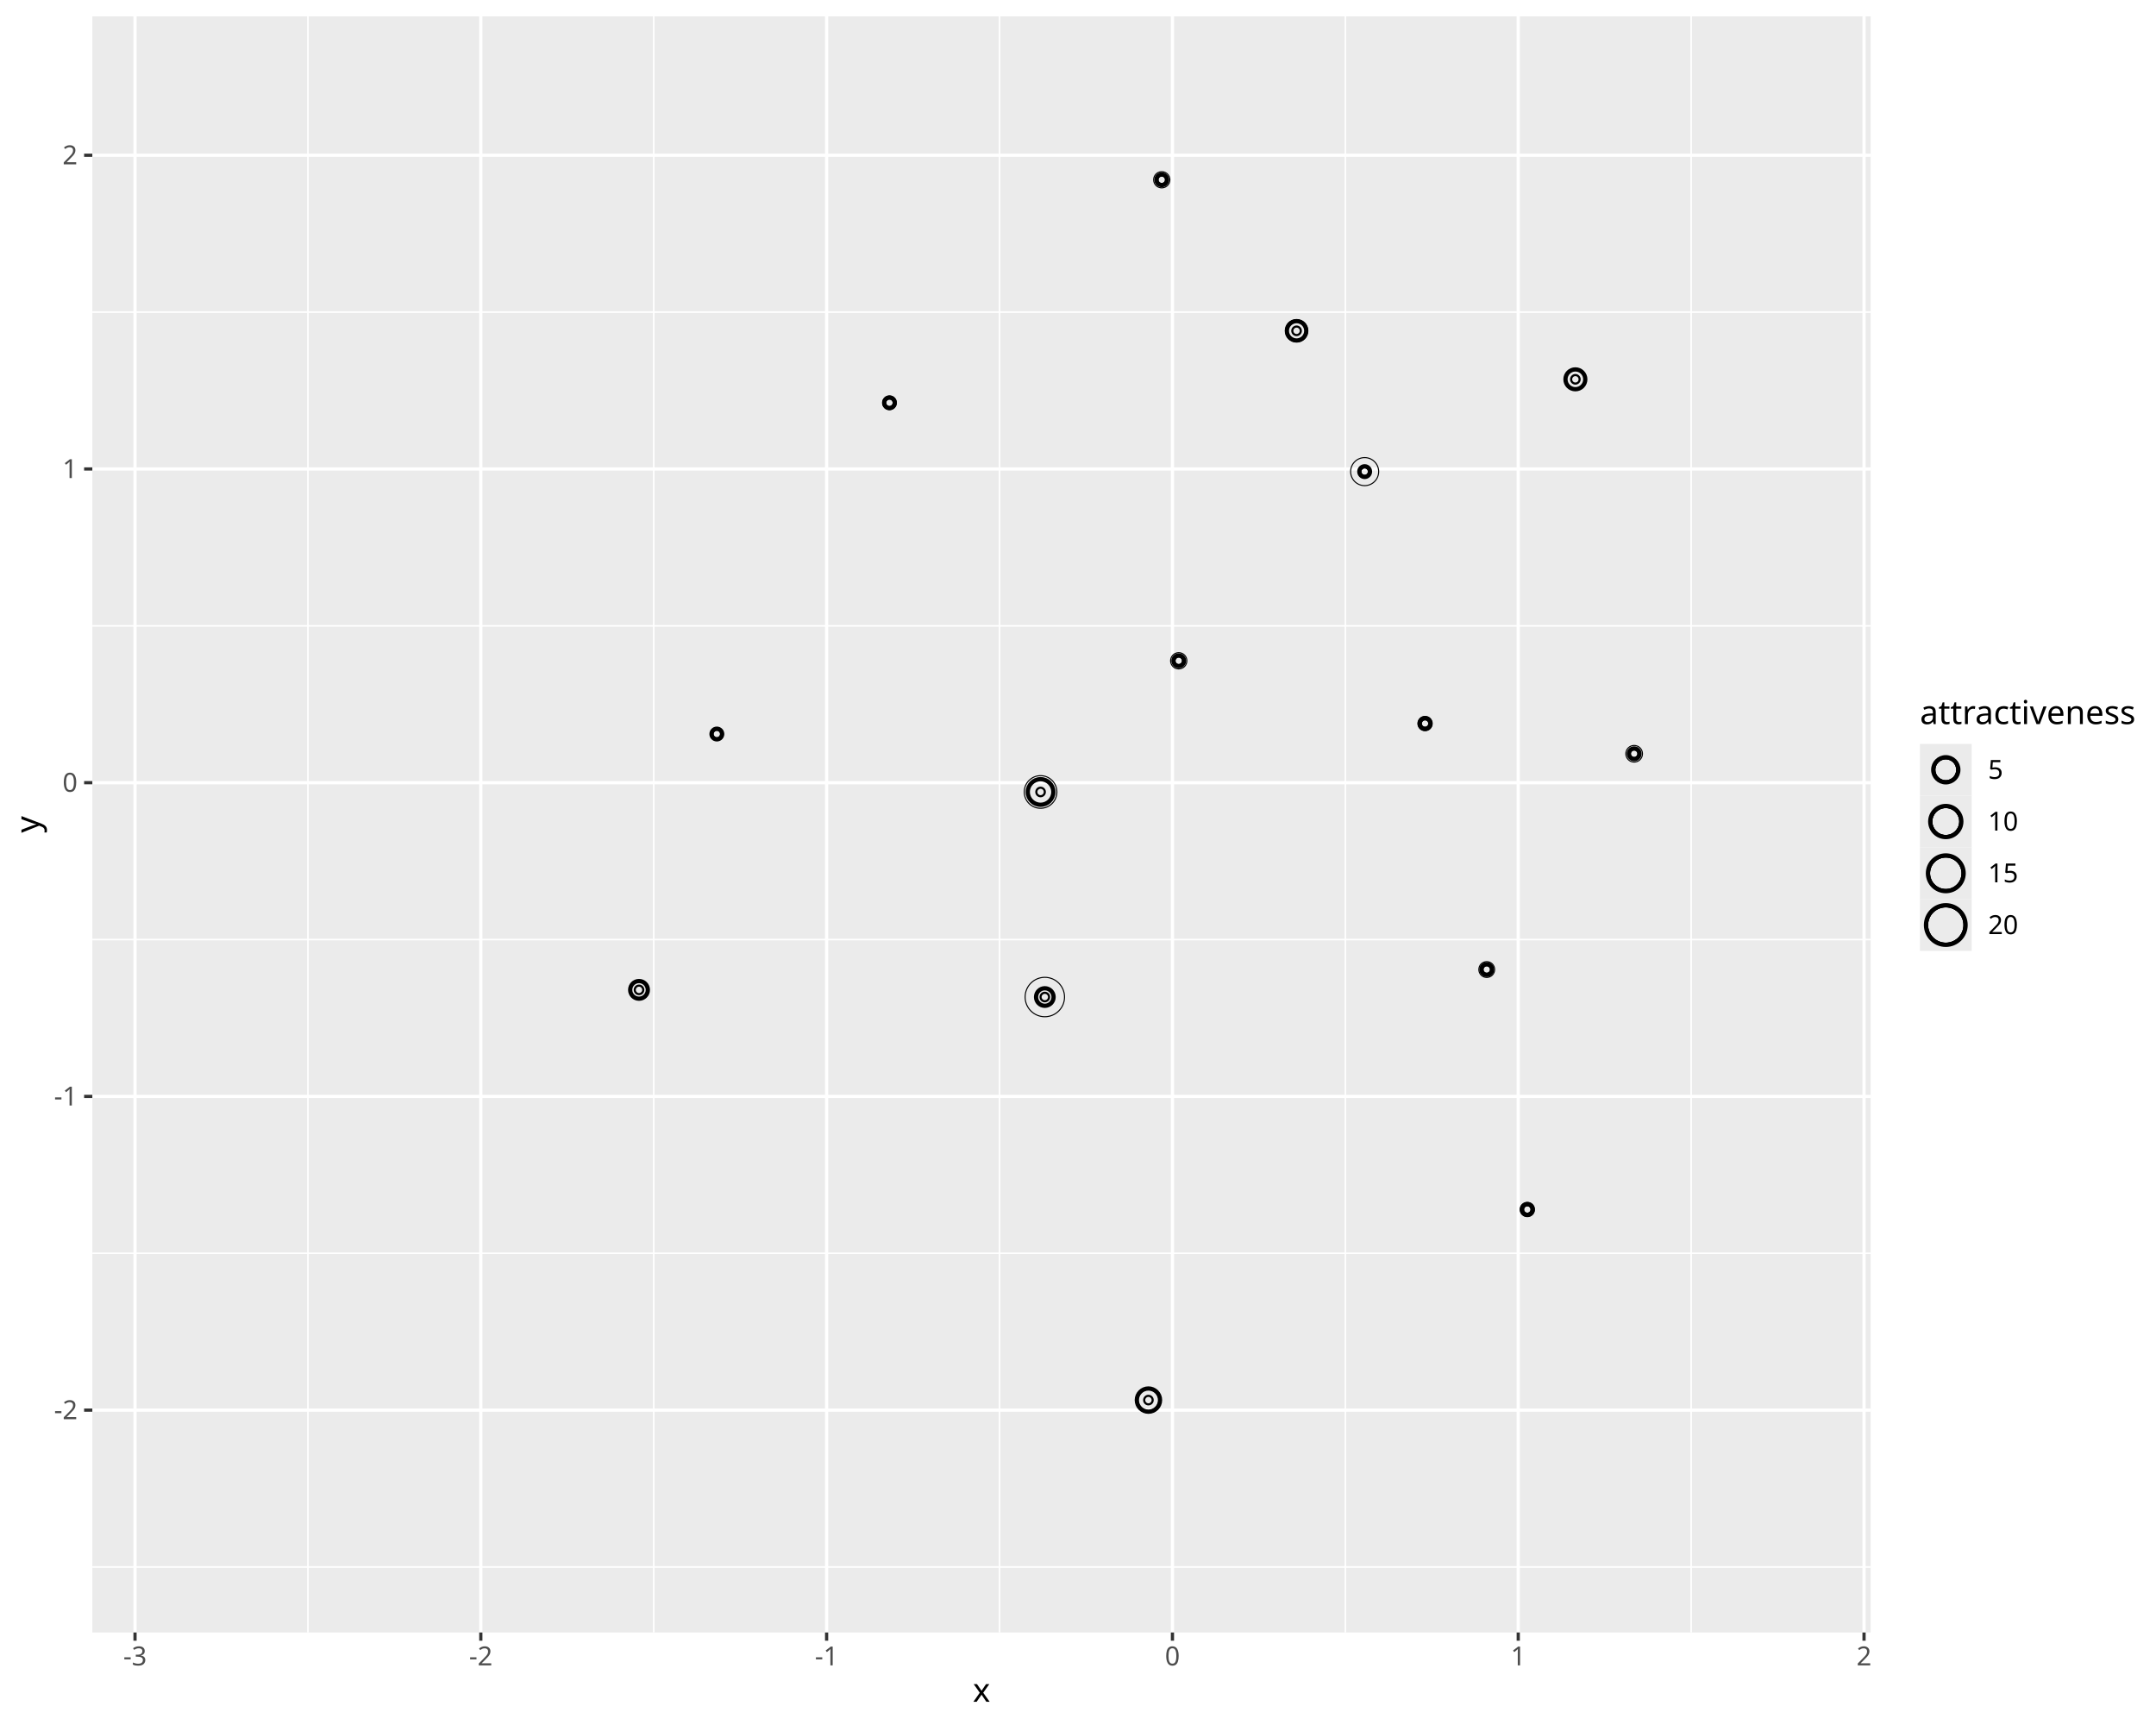
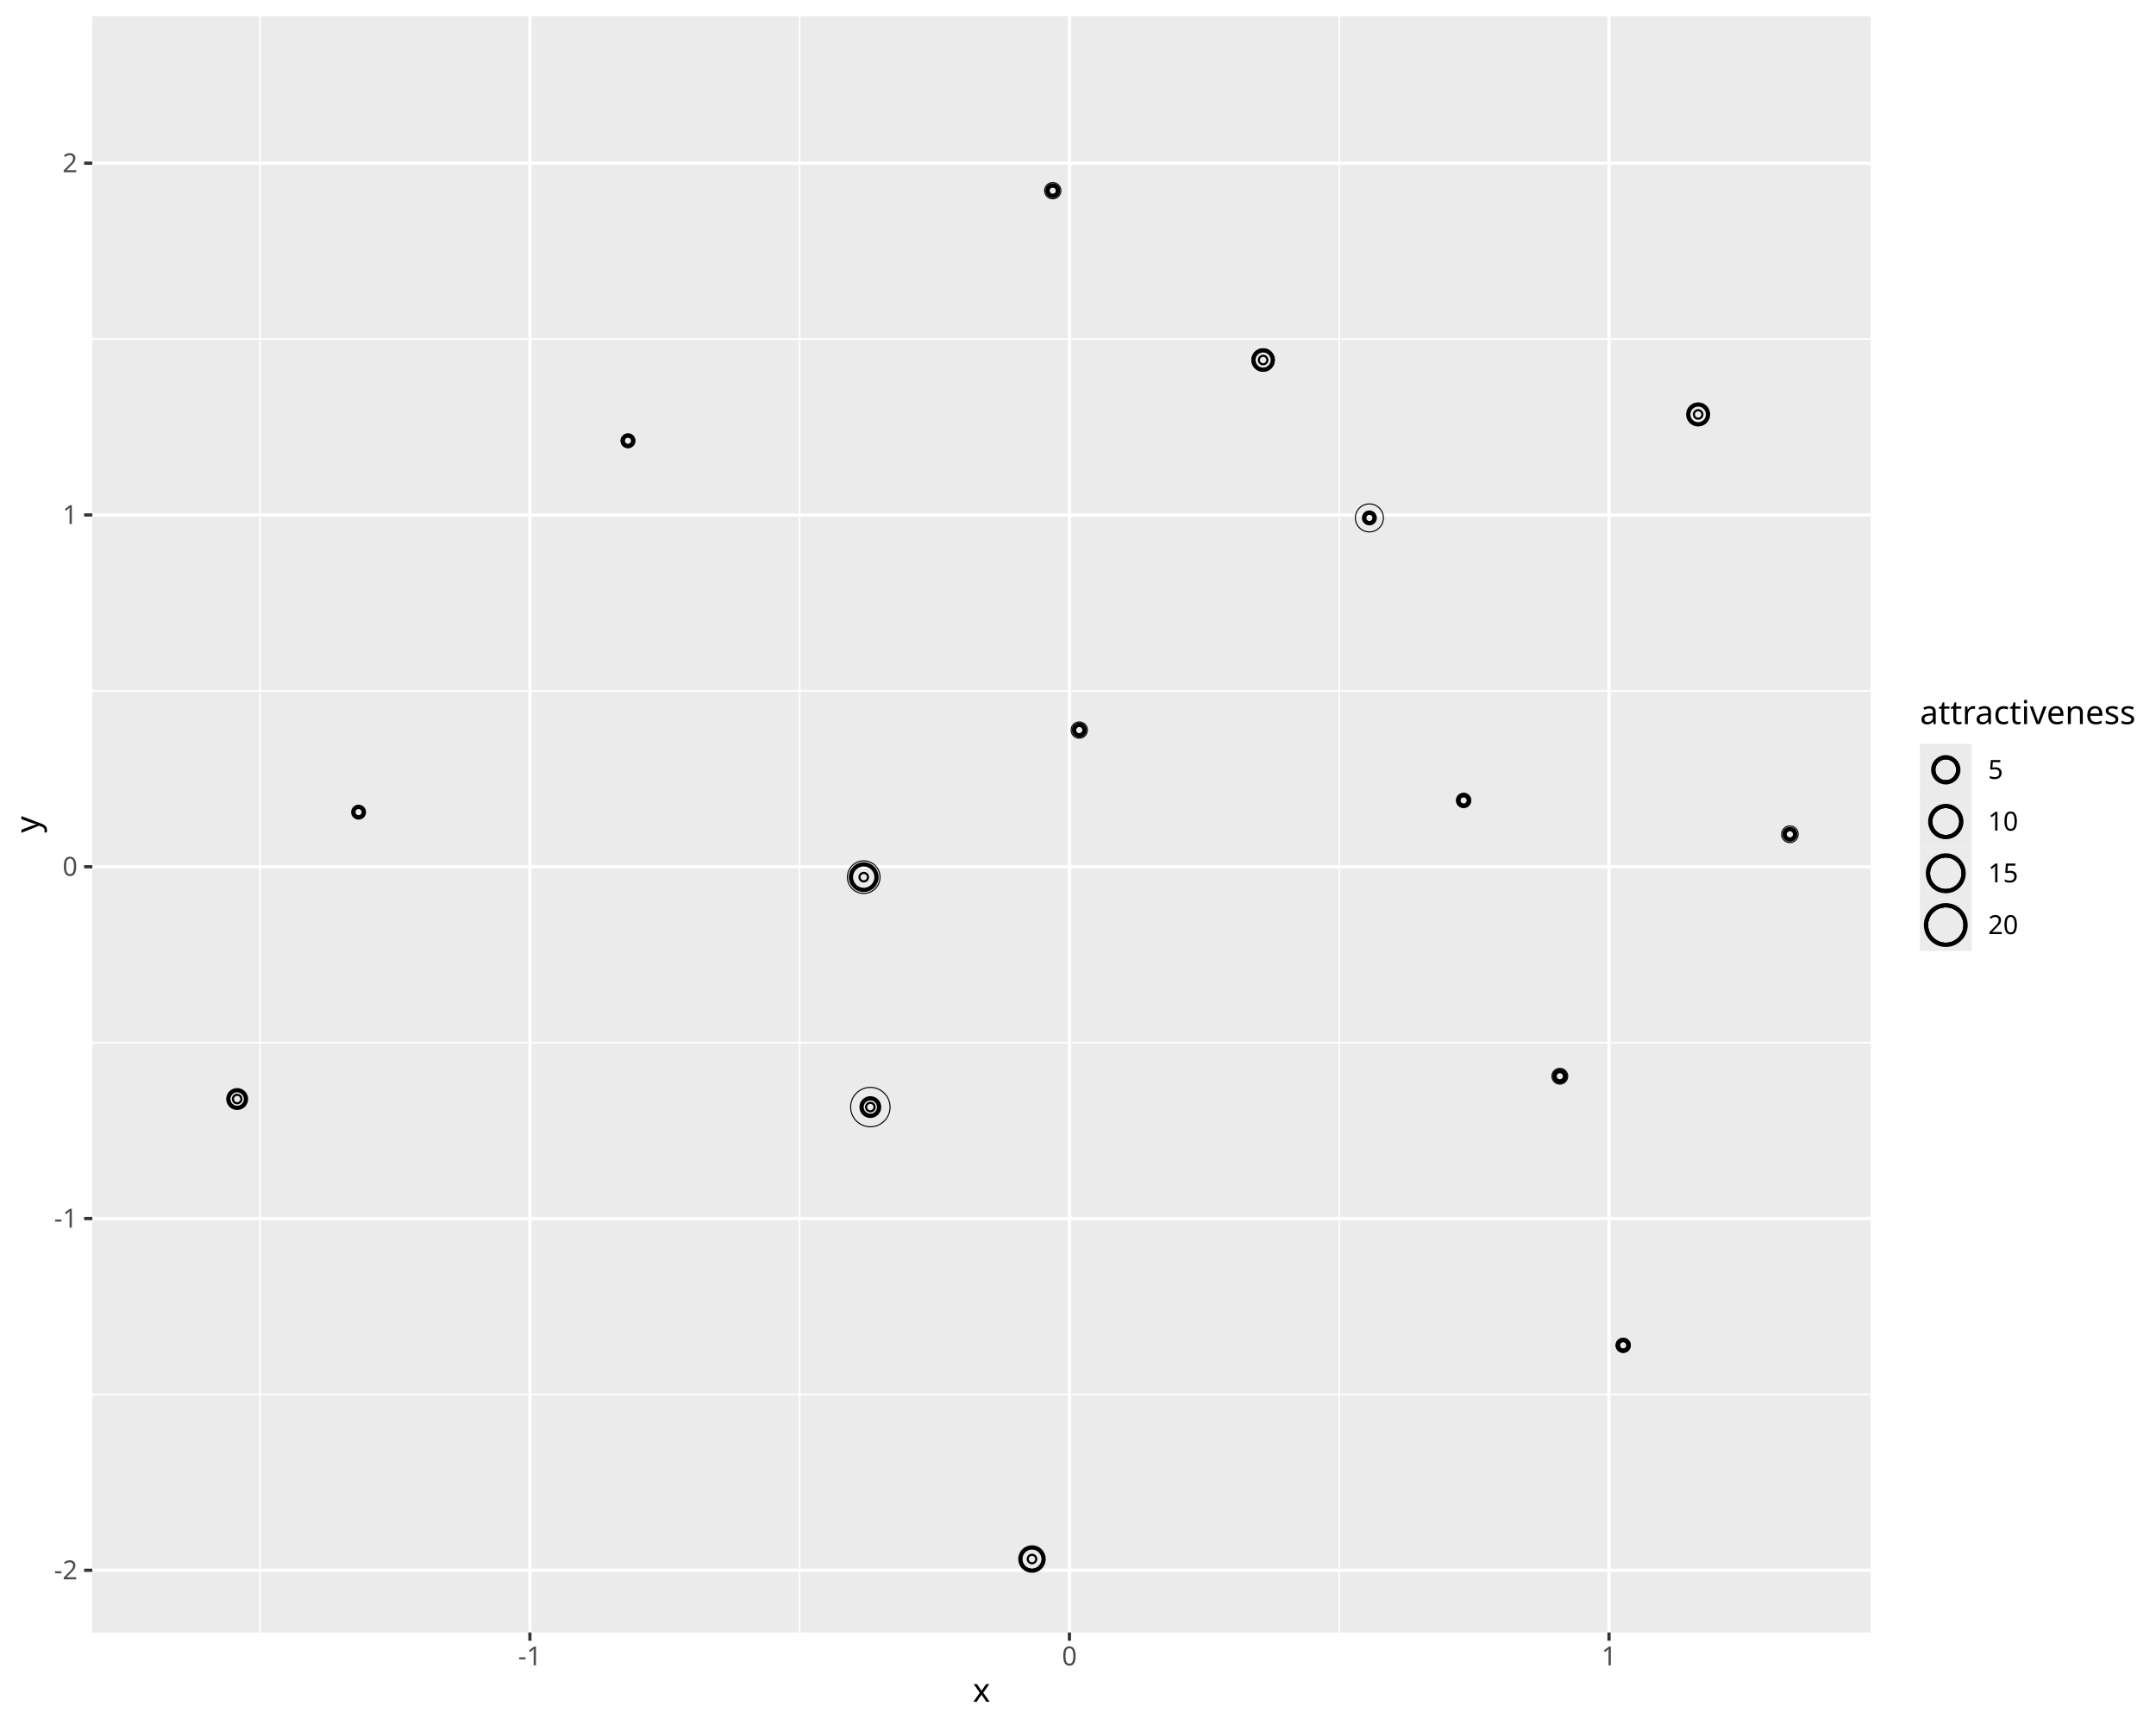
<svg xmlns="http://www.w3.org/2000/svg" class="svglite" data-engine-version="2.0" width="720.00pt" height="576.00pt" viewBox="0 0 720.00 576.00">
  <defs>
    <style type="text/css">
    .svglite line, .svglite polyline, .svglite polygon, .svglite path, .svglite rect, .svglite circle {
      fill: none;
      stroke: #000000;
      stroke-linecap: round;
      stroke-linejoin: round;
      stroke-miterlimit: 10.00;
    }
  </style>
  </defs>
  <rect width="100%" height="100%" style="stroke: none; fill: #FFFFFF;" />
  <defs>
    <clipPath id="cpMC4wMHw3MjAuMDB8MC4wMHw1NzYuMDA=">
      <rect x="0.00" y="0.00" width="720.00" height="576.00" />
    </clipPath>
  </defs>
  <g clip-path="url(#cpMC4wMHw3MjAuMDB8MC4wMHw1NzYuMDA=)">
    <rect x="0.00" y="0.00" width="720.00" height="576.00" style="stroke-width: 1.07; stroke: #FFFFFF; fill: #FFFFFF;" />
  </g>
  <defs>
    <clipPath id="cpMzAuODN8NjI0LjcyfDUuNDh8NTQ1LjEx">
      <rect x="30.83" y="5.48" width="593.89" height="539.63" />
    </clipPath>
  </defs>
  <g clip-path="url(#cpMzAuODN8NjI0LjcyfDUuNDh8NTQ1LjEx)">
    <rect x="30.83" y="5.48" width="593.89" height="539.63" style="stroke-width: 1.07; stroke: none; fill: #EBEBEB;" />
-     <polyline points="30.83,523.24 624.72,523.24 " style="stroke-width: 0.53; stroke: #FFFFFF; stroke-linecap: butt;" />
-     <polyline points="30.83,418.49 624.72,418.49 " style="stroke-width: 0.53; stroke: #FFFFFF; stroke-linecap: butt;" />
-     <polyline points="30.83,313.73 624.72,313.73 " style="stroke-width: 0.53; stroke: #FFFFFF; stroke-linecap: butt;" />
-     <polyline points="30.83,208.98 624.72,208.98 " style="stroke-width: 0.53; stroke: #FFFFFF; stroke-linecap: butt;" />
-     <polyline points="30.83,104.22 624.72,104.22 " style="stroke-width: 0.53; stroke: #FFFFFF; stroke-linecap: butt;" />
-     <polyline points="102.83,545.11 102.83,5.48 " style="stroke-width: 0.53; stroke: #FFFFFF; stroke-linecap: butt;" />
-     <polyline points="218.31,545.11 218.31,5.48 " style="stroke-width: 0.53; stroke: #FFFFFF; stroke-linecap: butt;" />
-     <polyline points="333.80,545.11 333.80,5.48 " style="stroke-width: 0.53; stroke: #FFFFFF; stroke-linecap: butt;" />
-     <polyline points="449.28,545.11 449.28,5.48 " style="stroke-width: 0.53; stroke: #FFFFFF; stroke-linecap: butt;" />
-     <polyline points="564.76,545.11 564.76,5.48 " style="stroke-width: 0.53; stroke: #FFFFFF; stroke-linecap: butt;" />
-     <polyline points="30.83,470.86 624.72,470.86 " style="stroke-width: 1.07; stroke: #FFFFFF; stroke-linecap: butt;" />
-     <polyline points="30.83,366.11 624.72,366.11 " style="stroke-width: 1.07; stroke: #FFFFFF; stroke-linecap: butt;" />
-     <polyline points="30.83,261.35 624.72,261.35 " style="stroke-width: 1.07; stroke: #FFFFFF; stroke-linecap: butt;" />
-     <polyline points="30.83,156.60 624.72,156.60 " style="stroke-width: 1.07; stroke: #FFFFFF; stroke-linecap: butt;" />
-     <polyline points="30.83,51.84 624.72,51.84 " style="stroke-width: 1.07; stroke: #FFFFFF; stroke-linecap: butt;" />
-     <polyline points="45.09,545.11 45.09,5.48 " style="stroke-width: 1.07; stroke: #FFFFFF; stroke-linecap: butt;" />
-     <polyline points="160.57,545.11 160.57,5.48 " style="stroke-width: 1.07; stroke: #FFFFFF; stroke-linecap: butt;" />
-     <polyline points="276.05,545.11 276.05,5.48 " style="stroke-width: 1.07; stroke: #FFFFFF; stroke-linecap: butt;" />
-     <polyline points="391.54,545.11 391.54,5.48 " style="stroke-width: 1.07; stroke: #FFFFFF; stroke-linecap: butt;" />
-     <polyline points="507.02,545.11 507.02,5.48 " style="stroke-width: 1.07; stroke: #FFFFFF; stroke-linecap: butt;" />
-     <polyline points="622.50,545.11 622.50,5.48 " style="stroke-width: 1.07; stroke: #FFFFFF; stroke-linecap: butt;" />
-     <circle cx="213.40" cy="330.53" r="1.42" style="stroke-width: 0.71;" />
-     <circle cx="455.73" cy="157.48" r="1.42" style="stroke-width: 0.71;" />
-     <circle cx="348.92" cy="332.92" r="1.42" style="stroke-width: 0.71;" />
-     <circle cx="393.64" cy="220.65" r="1.42" style="stroke-width: 0.71;" />
-     <circle cx="510.05" cy="403.87" r="1.42" style="stroke-width: 0.71;" />
-     <circle cx="347.50" cy="264.45" r="1.42" style="stroke-width: 0.71;" />
-     <circle cx="387.97" cy="60.03" r="1.42" style="stroke-width: 0.71;" />
-     <circle cx="545.73" cy="251.69" r="1.42" style="stroke-width: 0.71;" />
-     <circle cx="475.90" cy="241.60" r="1.42" style="stroke-width: 0.71;" />
-     <circle cx="297.04" cy="134.50" r="1.42" style="stroke-width: 0.71;" />
-     <circle cx="432.99" cy="110.46" r="1.42" style="stroke-width: 0.71;" />
-     <circle cx="383.52" cy="467.51" r="1.42" style="stroke-width: 0.71;" />
-     <circle cx="526.10" cy="126.66" r="1.42" style="stroke-width: 0.71;" />
-     <circle cx="496.50" cy="323.74" r="1.42" style="stroke-width: 0.71;" />
-     <circle cx="239.39" cy="245.10" r="1.42" style="stroke-width: 0.71;" />
-     <circle cx="213.40" cy="330.53" r="2.95" style="stroke-width: 1.42;" />
-     <circle cx="455.73" cy="157.48" r="1.78" style="stroke-width: 1.42;" />
-     <circle cx="348.92" cy="332.92" r="2.93" style="stroke-width: 1.42;" />
-     <circle cx="393.64" cy="220.65" r="1.78" style="stroke-width: 1.42;" />
-     <circle cx="510.05" cy="403.87" r="1.78" style="stroke-width: 1.42;" />
-     <circle cx="347.50" cy="264.45" r="4.27" style="stroke-width: 1.42;" />
-     <circle cx="387.97" cy="60.03" r="1.78" style="stroke-width: 1.42;" />
-     <circle cx="545.73" cy="251.69" r="1.78" style="stroke-width: 1.42;" />
-     <circle cx="475.90" cy="241.60" r="1.78" style="stroke-width: 1.42;" />
-     <circle cx="297.04" cy="134.50" r="1.78" style="stroke-width: 1.42;" />
-     <circle cx="432.99" cy="110.46" r="3.24" style="stroke-width: 1.42;" />
-     <circle cx="383.52" cy="467.51" r="3.88" style="stroke-width: 1.42;" />
-     <circle cx="526.10" cy="126.66" r="3.31" style="stroke-width: 1.42;" />
-     <circle cx="496.50" cy="323.74" r="1.78" style="stroke-width: 1.42;" />
-     <circle cx="239.39" cy="245.10" r="1.78" style="stroke-width: 1.42;" />
-     <circle cx="213.40" cy="330.53" r="2.91" style="stroke-width: 0.35;" />
-     <circle cx="455.73" cy="157.48" r="4.68" style="stroke-width: 0.35;" />
-     <circle cx="348.92" cy="332.92" r="6.58" style="stroke-width: 0.35;" />
-     <circle cx="393.64" cy="220.65" r="2.72" style="stroke-width: 0.35;" />
-     <circle cx="510.05" cy="403.87" r="2.39" style="stroke-width: 0.35;" />
-     <circle cx="347.50" cy="264.45" r="5.45" style="stroke-width: 0.35;" />
-     <circle cx="387.97" cy="60.03" r="2.71" style="stroke-width: 0.35;" />
-     <circle cx="545.73" cy="251.69" r="2.78" style="stroke-width: 0.35;" />
-     <circle cx="475.90" cy="241.60" r="2.39" style="stroke-width: 0.35;" />
-     <circle cx="297.04" cy="134.50" r="2.26" style="stroke-width: 0.35;" />
-     <circle cx="432.99" cy="110.46" r="3.71" style="stroke-width: 0.35;" />
-     <circle cx="383.52" cy="467.51" r="3.50" style="stroke-width: 0.35;" />
-     <circle cx="526.10" cy="126.66" r="3.10" style="stroke-width: 0.35;" />
-     <circle cx="496.50" cy="323.74" r="2.64" style="stroke-width: 0.35;" />
-     <circle cx="239.39" cy="245.10" r="2.13" style="stroke-width: 0.35;" />
+     <polyline points="30.83,465.61 624.72,465.61 " style="stroke-width: 0.53; stroke: #FFFFFF; stroke-linecap: butt;" />
+     <polyline points="30.83,348.15 624.72,348.15 " style="stroke-width: 0.53; stroke: #FFFFFF; stroke-linecap: butt;" />
+     <polyline points="30.83,230.69 624.72,230.69 " style="stroke-width: 0.53; stroke: #FFFFFF; stroke-linecap: butt;" />
+     <polyline points="30.83,113.22 624.72,113.22 " style="stroke-width: 0.53; stroke: #FFFFFF; stroke-linecap: butt;" />
+     <polyline points="86.87,545.11 86.87,5.48 " style="stroke-width: 0.53; stroke: #FFFFFF; stroke-linecap: butt;" />
+     <polyline points="267.05,545.11 267.05,5.48 " style="stroke-width: 0.53; stroke: #FFFFFF; stroke-linecap: butt;" />
+     <polyline points="447.24,545.11 447.24,5.48 " style="stroke-width: 0.53; stroke: #FFFFFF; stroke-linecap: butt;" />
+     <polyline points="30.83,524.34 624.72,524.34 " style="stroke-width: 1.07; stroke: #FFFFFF; stroke-linecap: butt;" />
+     <polyline points="30.83,406.88 624.72,406.88 " style="stroke-width: 1.07; stroke: #FFFFFF; stroke-linecap: butt;" />
+     <polyline points="30.83,289.42 624.72,289.42 " style="stroke-width: 1.07; stroke: #FFFFFF; stroke-linecap: butt;" />
+     <polyline points="30.83,171.95 624.72,171.95 " style="stroke-width: 1.07; stroke: #FFFFFF; stroke-linecap: butt;" />
+     <polyline points="30.83,54.49 624.72,54.49 " style="stroke-width: 1.07; stroke: #FFFFFF; stroke-linecap: butt;" />
+     <polyline points="176.96,545.11 176.96,5.48 " style="stroke-width: 1.07; stroke: #FFFFFF; stroke-linecap: butt;" />
+     <polyline points="357.14,545.11 357.14,5.48 " style="stroke-width: 1.07; stroke: #FFFFFF; stroke-linecap: butt;" />
+     <polyline points="537.33,545.11 537.33,5.48 " style="stroke-width: 1.07; stroke: #FFFFFF; stroke-linecap: butt;" />
+     <circle cx="79.20" cy="366.98" r="1.42" style="stroke-width: 0.71;" />
+     <circle cx="457.31" cy="172.94" r="1.42" style="stroke-width: 0.71;" />
+     <circle cx="290.65" cy="369.67" r="1.42" style="stroke-width: 0.71;" />
+     <circle cx="360.42" cy="243.78" r="1.42" style="stroke-width: 0.71;" />
+     <circle cx="542.06" cy="449.22" r="1.42" style="stroke-width: 0.71;" />
+     <circle cx="288.44" cy="292.89" r="1.42" style="stroke-width: 0.71;" />
+     <circle cx="351.57" cy="63.67" r="1.42" style="stroke-width: 0.71;" />
+     <circle cx="597.73" cy="278.58" r="1.42" style="stroke-width: 0.71;" />
+     <circle cx="488.78" cy="267.27" r="1.42" style="stroke-width: 0.71;" />
+     <circle cx="209.71" cy="147.18" r="1.42" style="stroke-width: 0.71;" />
+     <circle cx="421.82" cy="120.22" r="1.42" style="stroke-width: 0.71;" />
+     <circle cx="344.63" cy="520.58" r="1.42" style="stroke-width: 0.71;" />
+     <circle cx="567.10" cy="138.38" r="1.42" style="stroke-width: 0.71;" />
+     <circle cx="520.91" cy="359.37" r="1.42" style="stroke-width: 0.71;" />
+     <circle cx="119.75" cy="271.19" r="1.42" style="stroke-width: 0.71;" />
+     <circle cx="79.20" cy="366.98" r="2.95" style="stroke-width: 1.42;" />
+     <circle cx="457.31" cy="172.94" r="1.78" style="stroke-width: 1.42;" />
+     <circle cx="290.65" cy="369.67" r="2.93" style="stroke-width: 1.42;" />
+     <circle cx="360.42" cy="243.78" r="1.78" style="stroke-width: 1.42;" />
+     <circle cx="542.06" cy="449.22" r="1.78" style="stroke-width: 1.42;" />
+     <circle cx="288.44" cy="292.89" r="4.27" style="stroke-width: 1.42;" />
+     <circle cx="351.57" cy="63.67" r="1.78" style="stroke-width: 1.42;" />
+     <circle cx="597.73" cy="278.58" r="1.78" style="stroke-width: 1.42;" />
+     <circle cx="488.78" cy="267.27" r="1.78" style="stroke-width: 1.42;" />
+     <circle cx="209.71" cy="147.18" r="1.78" style="stroke-width: 1.42;" />
+     <circle cx="421.82" cy="120.22" r="3.24" style="stroke-width: 1.42;" />
+     <circle cx="344.63" cy="520.58" r="3.88" style="stroke-width: 1.42;" />
+     <circle cx="567.10" cy="138.38" r="3.31" style="stroke-width: 1.42;" />
+     <circle cx="520.91" cy="359.37" r="1.78" style="stroke-width: 1.42;" />
+     <circle cx="119.75" cy="271.19" r="1.78" style="stroke-width: 1.42;" />
+     <circle cx="79.20" cy="366.98" r="2.91" style="stroke-width: 0.35;" />
+     <circle cx="457.31" cy="172.94" r="4.68" style="stroke-width: 0.35;" />
+     <circle cx="290.65" cy="369.67" r="6.58" style="stroke-width: 0.35;" />
+     <circle cx="360.42" cy="243.78" r="2.72" style="stroke-width: 0.35;" />
+     <circle cx="542.06" cy="449.22" r="2.39" style="stroke-width: 0.35;" />
+     <circle cx="288.44" cy="292.89" r="5.45" style="stroke-width: 0.35;" />
+     <circle cx="351.57" cy="63.67" r="2.71" style="stroke-width: 0.35;" />
+     <circle cx="597.73" cy="278.58" r="2.78" style="stroke-width: 0.35;" />
+     <circle cx="488.78" cy="267.27" r="2.39" style="stroke-width: 0.35;" />
+     <circle cx="209.71" cy="147.18" r="2.26" style="stroke-width: 0.35;" />
+     <circle cx="421.82" cy="120.22" r="3.71" style="stroke-width: 0.35;" />
+     <circle cx="344.63" cy="520.58" r="3.50" style="stroke-width: 0.35;" />
+     <circle cx="567.10" cy="138.38" r="3.10" style="stroke-width: 0.35;" />
+     <circle cx="520.91" cy="359.37" r="2.64" style="stroke-width: 0.35;" />
+     <circle cx="119.75" cy="271.19" r="2.13" style="stroke-width: 0.35;" />
  </g>
  <g clip-path="url(#cpMC4wMHw3MjAuMDB8MC4wMHw1NzYuMDA=)">
-     <text x="25.90" y="473.89" text-anchor="end" style="font-size: 8.80px; fill: #4D4D4D; font-family: sans;" textLength="7.82px" lengthAdjust="spacingAndGlyphs">-2</text>
-     <text x="25.90" y="369.14" text-anchor="end" style="font-size: 8.80px; fill: #4D4D4D; font-family: sans;" textLength="7.82px" lengthAdjust="spacingAndGlyphs">-1</text>
-     <text x="25.90" y="264.38" text-anchor="end" style="font-size: 8.80px; fill: #4D4D4D; font-family: sans;" textLength="4.89px" lengthAdjust="spacingAndGlyphs">0</text>
-     <text x="25.90" y="159.63" text-anchor="end" style="font-size: 8.80px; fill: #4D4D4D; font-family: sans;" textLength="4.89px" lengthAdjust="spacingAndGlyphs">1</text>
-     <text x="25.90" y="54.87" text-anchor="end" style="font-size: 8.80px; fill: #4D4D4D; font-family: sans;" textLength="4.89px" lengthAdjust="spacingAndGlyphs">2</text>
-     <polyline points="28.09,470.86 30.83,470.86 " style="stroke-width: 1.07; stroke: #333333; stroke-linecap: butt;" />
-     <polyline points="28.09,366.11 30.83,366.11 " style="stroke-width: 1.07; stroke: #333333; stroke-linecap: butt;" />
-     <polyline points="28.09,261.35 30.83,261.35 " style="stroke-width: 1.07; stroke: #333333; stroke-linecap: butt;" />
-     <polyline points="28.09,156.60 30.83,156.60 " style="stroke-width: 1.07; stroke: #333333; stroke-linecap: butt;" />
-     <polyline points="28.09,51.84 30.83,51.84 " style="stroke-width: 1.07; stroke: #333333; stroke-linecap: butt;" />
-     <polyline points="45.09,547.85 45.09,545.11 " style="stroke-width: 1.07; stroke: #333333; stroke-linecap: butt;" />
-     <polyline points="160.57,547.85 160.57,545.11 " style="stroke-width: 1.07; stroke: #333333; stroke-linecap: butt;" />
-     <polyline points="276.05,547.85 276.05,545.11 " style="stroke-width: 1.07; stroke: #333333; stroke-linecap: butt;" />
-     <polyline points="391.54,547.85 391.54,545.11 " style="stroke-width: 1.07; stroke: #333333; stroke-linecap: butt;" />
-     <polyline points="507.02,547.85 507.02,545.11 " style="stroke-width: 1.07; stroke: #333333; stroke-linecap: butt;" />
-     <polyline points="622.50,547.85 622.50,545.11 " style="stroke-width: 1.07; stroke: #333333; stroke-linecap: butt;" />
-     <text x="45.09" y="556.10" text-anchor="middle" style="font-size: 8.80px; fill: #4D4D4D; font-family: sans;" textLength="7.82px" lengthAdjust="spacingAndGlyphs">-3</text>
-     <text x="160.57" y="556.10" text-anchor="middle" style="font-size: 8.80px; fill: #4D4D4D; font-family: sans;" textLength="7.82px" lengthAdjust="spacingAndGlyphs">-2</text>
-     <text x="276.05" y="556.10" text-anchor="middle" style="font-size: 8.80px; fill: #4D4D4D; font-family: sans;" textLength="7.82px" lengthAdjust="spacingAndGlyphs">-1</text>
-     <text x="391.54" y="556.10" text-anchor="middle" style="font-size: 8.80px; fill: #4D4D4D; font-family: sans;" textLength="4.89px" lengthAdjust="spacingAndGlyphs">0</text>
-     <text x="507.02" y="556.10" text-anchor="middle" style="font-size: 8.80px; fill: #4D4D4D; font-family: sans;" textLength="4.89px" lengthAdjust="spacingAndGlyphs">1</text>
-     <text x="622.50" y="556.10" text-anchor="middle" style="font-size: 8.80px; fill: #4D4D4D; font-family: sans;" textLength="4.89px" lengthAdjust="spacingAndGlyphs">2</text>
+     <text x="25.90" y="527.37" text-anchor="end" style="font-size: 8.80px; fill: #4D4D4D; font-family: sans;" textLength="7.82px" lengthAdjust="spacingAndGlyphs">-2</text>
+     <text x="25.90" y="409.91" text-anchor="end" style="font-size: 8.80px; fill: #4D4D4D; font-family: sans;" textLength="7.82px" lengthAdjust="spacingAndGlyphs">-1</text>
+     <text x="25.90" y="292.44" text-anchor="end" style="font-size: 8.80px; fill: #4D4D4D; font-family: sans;" textLength="4.89px" lengthAdjust="spacingAndGlyphs">0</text>
+     <text x="25.90" y="174.98" text-anchor="end" style="font-size: 8.80px; fill: #4D4D4D; font-family: sans;" textLength="4.89px" lengthAdjust="spacingAndGlyphs">1</text>
+     <text x="25.90" y="57.52" text-anchor="end" style="font-size: 8.80px; fill: #4D4D4D; font-family: sans;" textLength="4.89px" lengthAdjust="spacingAndGlyphs">2</text>
+     <polyline points="28.09,524.34 30.83,524.34 " style="stroke-width: 1.07; stroke: #333333; stroke-linecap: butt;" />
+     <polyline points="28.09,406.88 30.83,406.88 " style="stroke-width: 1.07; stroke: #333333; stroke-linecap: butt;" />
+     <polyline points="28.09,289.42 30.83,289.42 " style="stroke-width: 1.07; stroke: #333333; stroke-linecap: butt;" />
+     <polyline points="28.09,171.95 30.83,171.95 " style="stroke-width: 1.07; stroke: #333333; stroke-linecap: butt;" />
+     <polyline points="28.09,54.49 30.83,54.49 " style="stroke-width: 1.07; stroke: #333333; stroke-linecap: butt;" />
+     <polyline points="176.96,547.85 176.96,545.11 " style="stroke-width: 1.07; stroke: #333333; stroke-linecap: butt;" />
+     <polyline points="357.14,547.85 357.14,545.11 " style="stroke-width: 1.07; stroke: #333333; stroke-linecap: butt;" />
+     <polyline points="537.33,547.85 537.33,545.11 " style="stroke-width: 1.07; stroke: #333333; stroke-linecap: butt;" />
+     <text x="176.96" y="556.10" text-anchor="middle" style="font-size: 8.80px; fill: #4D4D4D; font-family: sans;" textLength="7.82px" lengthAdjust="spacingAndGlyphs">-1</text>
+     <text x="357.14" y="556.10" text-anchor="middle" style="font-size: 8.80px; fill: #4D4D4D; font-family: sans;" textLength="4.89px" lengthAdjust="spacingAndGlyphs">0</text>
+     <text x="537.33" y="556.10" text-anchor="middle" style="font-size: 8.80px; fill: #4D4D4D; font-family: sans;" textLength="4.89px" lengthAdjust="spacingAndGlyphs">1</text>
    <text x="327.78" y="568.24" text-anchor="middle" style="font-size: 11.00px; font-family: sans;" textLength="5.50px" lengthAdjust="spacingAndGlyphs">x</text>
    <text transform="translate(13.05,275.30) rotate(-90)" text-anchor="middle" style="font-size: 11.00px; font-family: sans;" textLength="5.50px" lengthAdjust="spacingAndGlyphs">y</text>
    <rect x="635.68" y="227.59" width="78.84" height="95.41" style="stroke-width: 1.07; stroke: none; fill: #FFFFFF;" />
    <text x="641.16" y="241.78" style="font-size: 11.00px; font-family: sans;" textLength="67.88px" lengthAdjust="spacingAndGlyphs">attractiveness</text>
    <rect x="641.16" y="248.40" width="17.28" height="17.28" style="stroke-width: 1.07; stroke: none; fill: #EBEBEB;" />
    <circle cx="649.80" cy="257.04" r="3.84" style="stroke-width: 0.71;" />
    <circle cx="649.80" cy="257.04" r="4.19" style="stroke-width: 1.42;" />
    <circle cx="649.80" cy="257.04" r="3.66" style="stroke-width: 0.35;" />
    <rect x="641.16" y="265.68" width="17.28" height="17.28" style="stroke-width: 1.07; stroke: none; fill: #EBEBEB;" />
    <circle cx="649.80" cy="274.32" r="4.84" style="stroke-width: 0.71;" />
    <circle cx="649.80" cy="274.32" r="5.19" style="stroke-width: 1.42;" />
    <circle cx="649.80" cy="274.32" r="4.66" style="stroke-width: 0.35;" />
    <rect x="641.16" y="282.96" width="17.28" height="17.28" style="stroke-width: 1.07; stroke: none; fill: #EBEBEB;" />
    <circle cx="649.80" cy="291.60" r="5.61" style="stroke-width: 0.71;" />
    <circle cx="649.80" cy="291.60" r="5.96" style="stroke-width: 1.42;" />
    <circle cx="649.80" cy="291.60" r="5.43" style="stroke-width: 0.35;" />
    <rect x="641.16" y="300.24" width="17.28" height="17.28" style="stroke-width: 1.07; stroke: none; fill: #EBEBEB;" />
    <circle cx="649.80" cy="308.88" r="6.25" style="stroke-width: 0.71;" />
    <circle cx="649.80" cy="308.88" r="6.61" style="stroke-width: 1.42;" />
    <circle cx="649.80" cy="308.88" r="6.08" style="stroke-width: 0.35;" />
    <text x="663.92" y="260.07" style="font-size: 8.80px; font-family: sans;" textLength="4.89px" lengthAdjust="spacingAndGlyphs">5</text>
    <text x="663.92" y="277.35" style="font-size: 8.80px; font-family: sans;" textLength="9.79px" lengthAdjust="spacingAndGlyphs">10</text>
    <text x="663.92" y="294.63" style="font-size: 8.80px; font-family: sans;" textLength="9.79px" lengthAdjust="spacingAndGlyphs">15</text>
    <text x="663.92" y="311.91" style="font-size: 8.80px; font-family: sans;" textLength="9.79px" lengthAdjust="spacingAndGlyphs">20</text>
  </g>
</svg>
